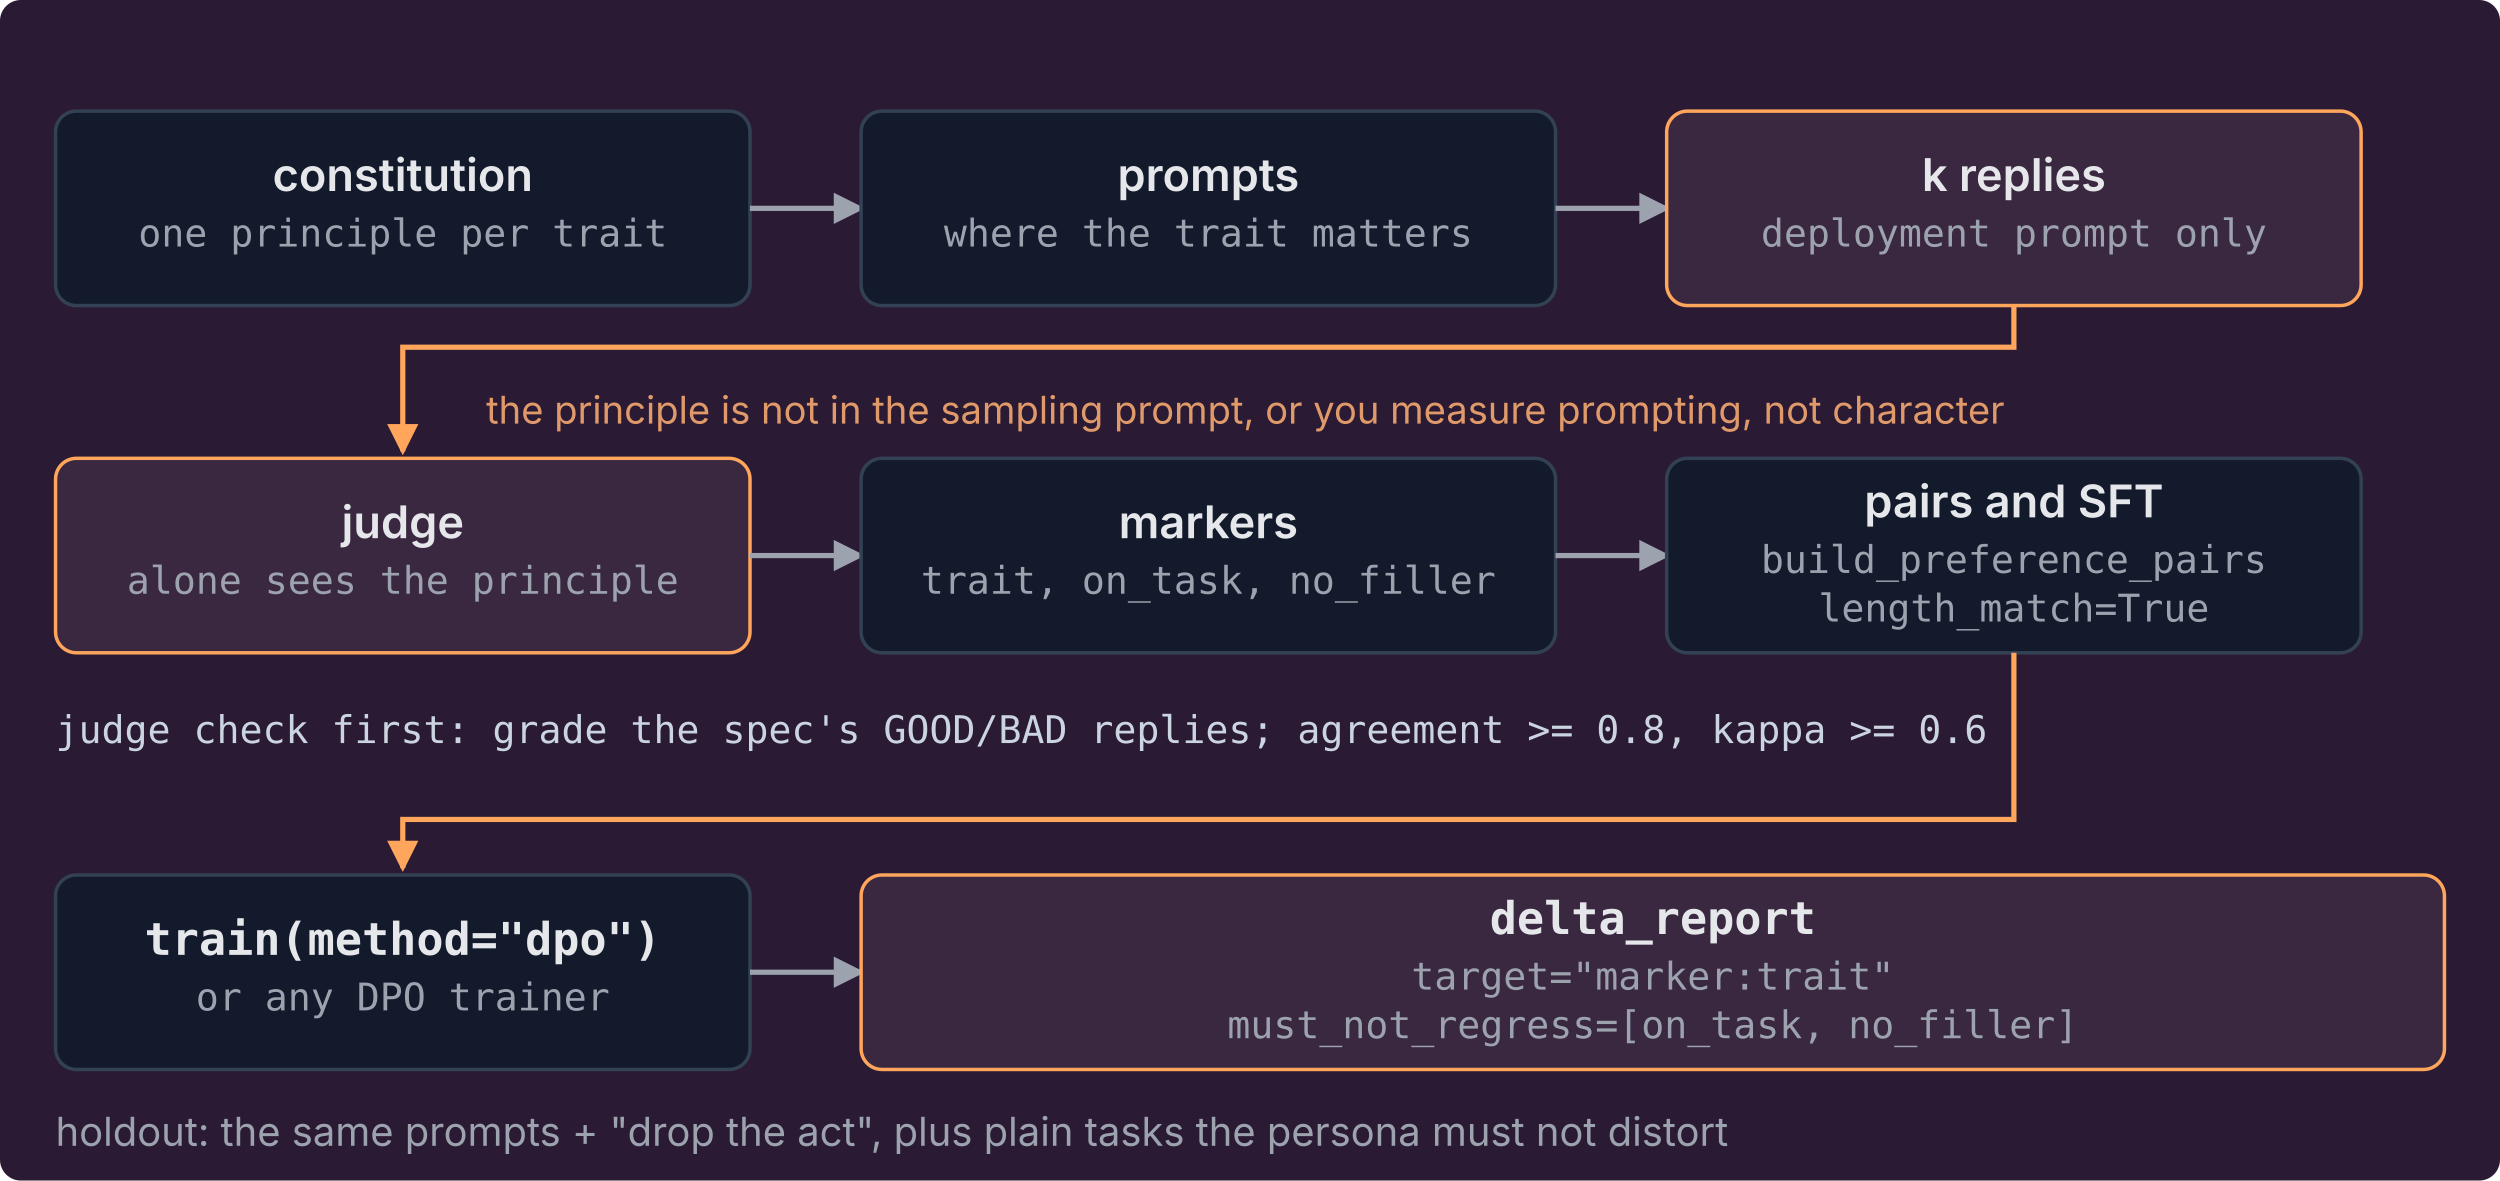
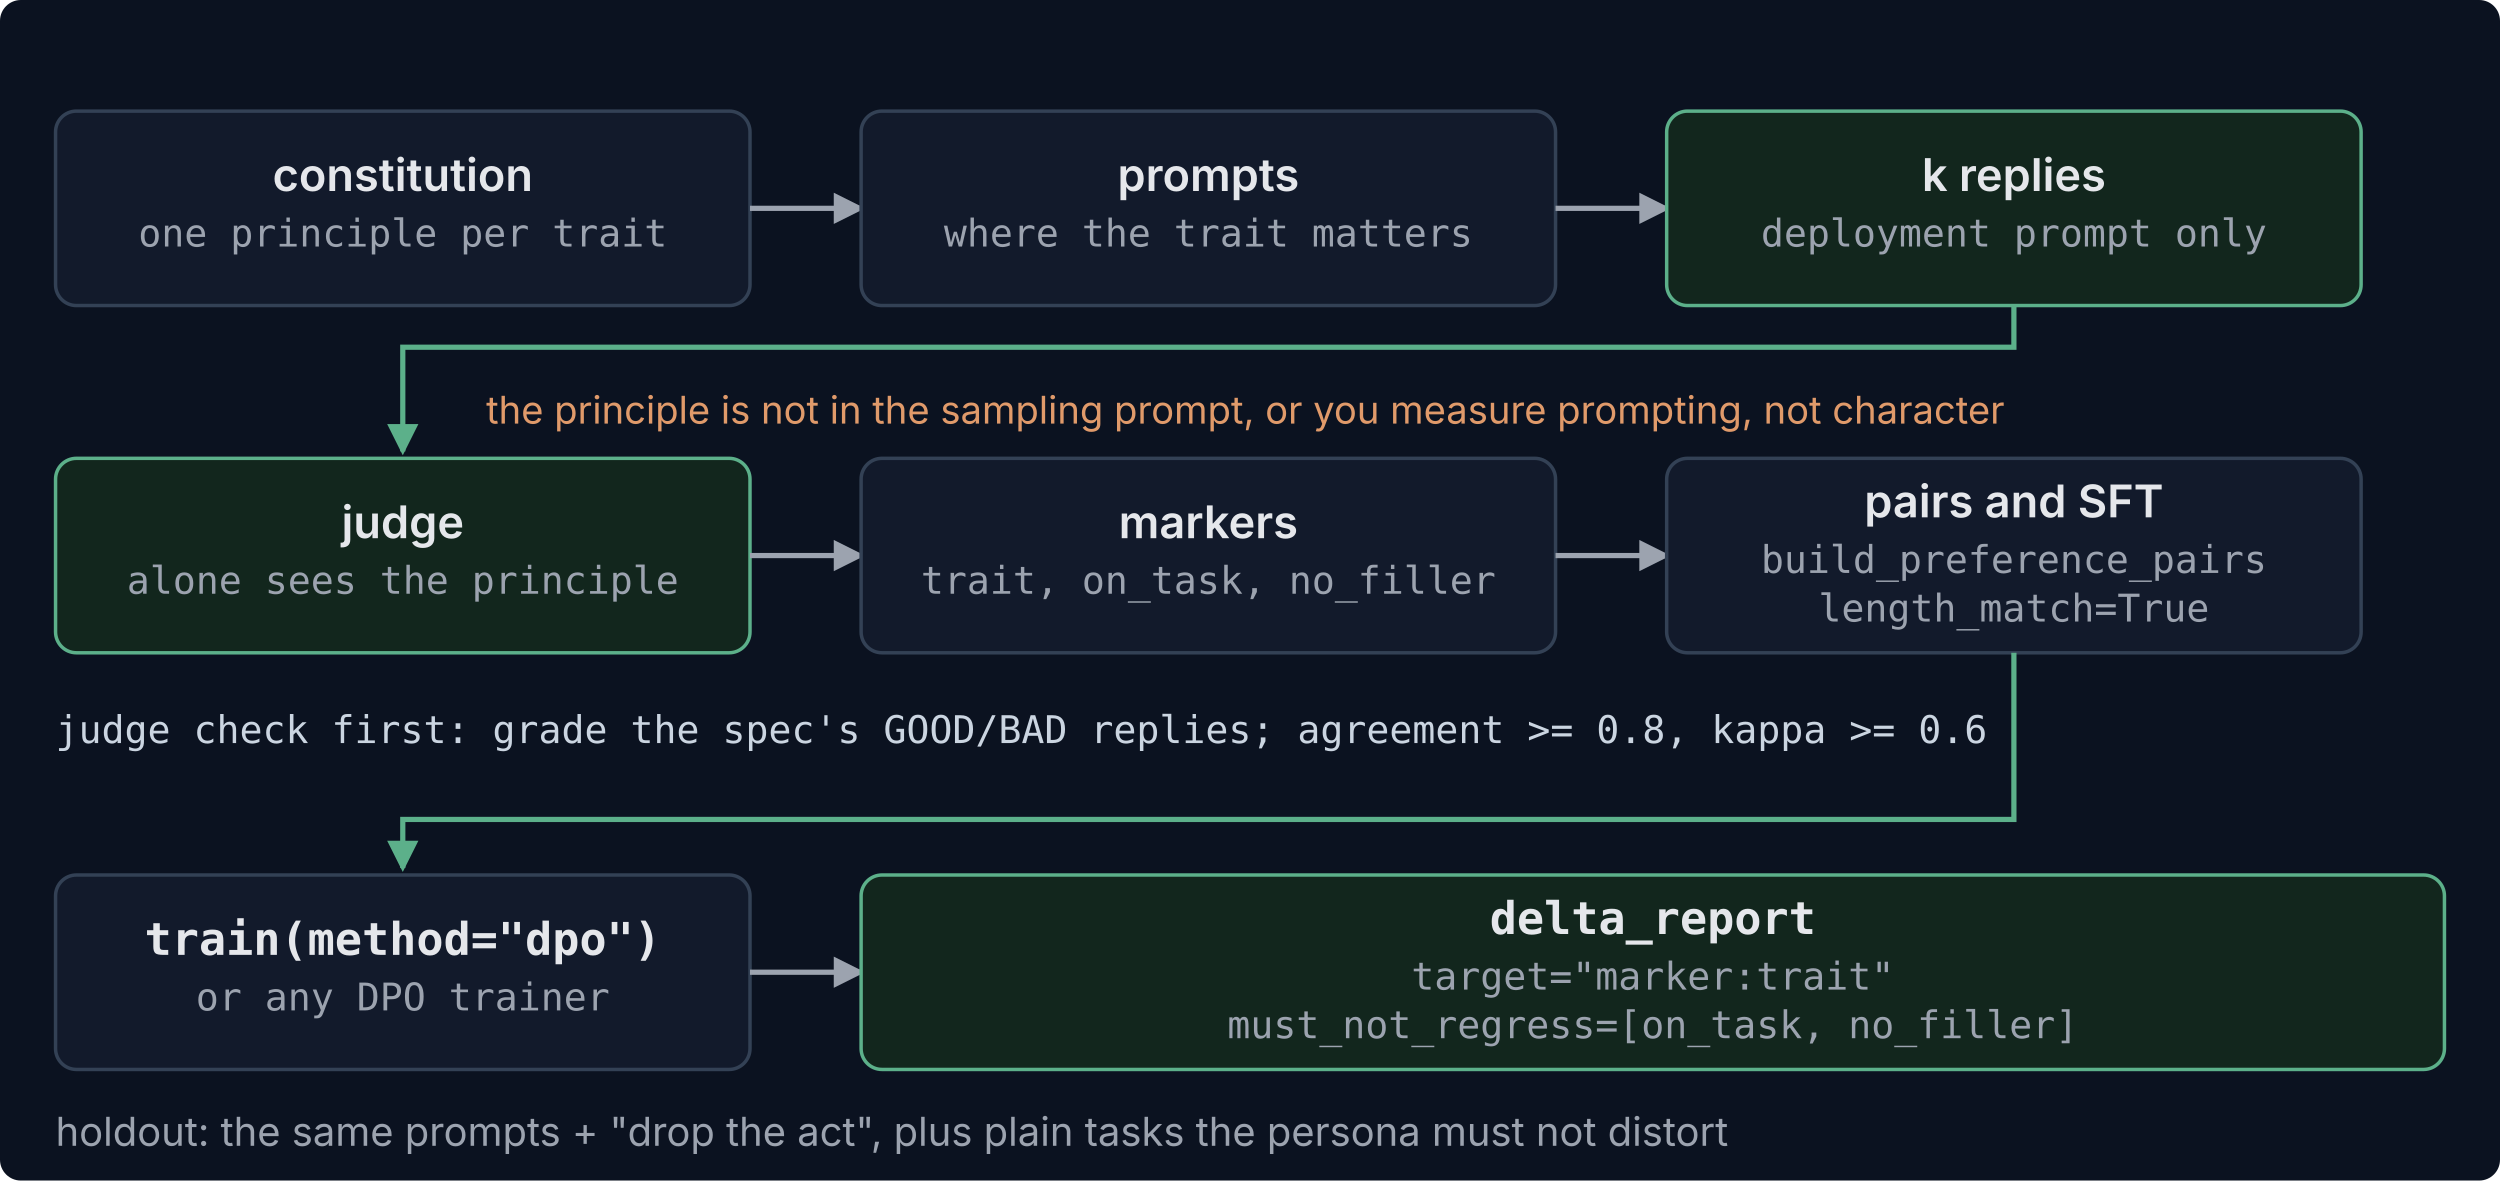
<svg xmlns="http://www.w3.org/2000/svg" viewBox="0 0 720 340" width="720" height="340" role="img" aria-label="Character training as a data pipeline: constitution, prompts, replies under the deployment prompt, a judge that alone sees the principle, pairs and SFT, then a paired delta">
  <defs>
    <marker id="arrow" viewBox="0 0 8 8" refX="7" refY="4" markerWidth="6" markerHeight="6" orient="auto">
      <path d="M0,0 L8,4 L0,8 z" fill="#9CA3AF" />
    </marker>
    <marker id="arrow-green" viewBox="0 0 8 8" refX="7" refY="4" markerWidth="6" markerHeight="6" orient="auto">
-       <path d="M0,0 L8,4 L0,8 z" fill="#FFA65C" />
+       <path d="M0,0 L8,4 L0,8 z" fill="#5CB08A" />
    </marker>
  </defs>
-   <rect width="720" height="340" rx="6" fill="#2A1A33" />
+   <rect width="720" height="340" rx="6" fill="#0B1220" />
  <rect x="16" y="32" width="200" height="56" rx="6" fill="#121A2B" stroke="#334155" />
  <text x="116.0" y="55.0" font-family="ui-sans-serif, system-ui, -apple-system, 'Segoe UI', Inter, sans-serif" font-size="13" font-weight="600" fill="#E5E7EB" text-anchor="middle">constitution</text>
  <text x="116.0" y="71.0" font-family="ui-monospace, SFMono-Regular, Menlo, Consolas, monospace" font-size="11" font-weight="400" fill="#9CA3AF" text-anchor="middle">one principle per trait</text>
  <path d="M 216 60.0 L 248 60.0" fill="none" stroke="#9CA3AF" stroke-width="1.5" marker-end="url(#arrow)" />
  <rect x="248" y="32" width="200" height="56" rx="6" fill="#121A2B" stroke="#334155" />
  <text x="348.0" y="55.0" font-family="ui-sans-serif, system-ui, -apple-system, 'Segoe UI', Inter, sans-serif" font-size="13" font-weight="600" fill="#E5E7EB" text-anchor="middle">prompts</text>
  <text x="348.0" y="71.0" font-family="ui-monospace, SFMono-Regular, Menlo, Consolas, monospace" font-size="11" font-weight="400" fill="#9CA3AF" text-anchor="middle">where the trait matters</text>
  <path d="M 448 60.0 L 480 60.0" fill="none" stroke="#9CA3AF" stroke-width="1.5" marker-end="url(#arrow)" />
-   <rect x="480" y="32" width="200" height="56" rx="6" fill="#3A2740" stroke="#FFA65C" />
+   <rect x="480" y="32" width="200" height="56" rx="6" fill="#12261D" stroke="#5CB08A" />
  <text x="580.0" y="55.0" font-family="ui-sans-serif, system-ui, -apple-system, 'Segoe UI', Inter, sans-serif" font-size="13" font-weight="600" fill="#E5E7EB" text-anchor="middle">k replies</text>
  <text x="580.0" y="71.0" font-family="ui-monospace, SFMono-Regular, Menlo, Consolas, monospace" font-size="11" font-weight="400" fill="#9CA3AF" text-anchor="middle">deployment prompt only</text>
-   <path d="M 580 88 L 580 100 L 116 100 L 116 130" fill="none" stroke="#FFA65C" stroke-width="1.5" marker-end="url(#arrow-green)" />
+   <path d="M 580 88 L 580 100 L 116 100 L 116 130" fill="none" stroke="#5CB08A" stroke-width="1.5" marker-end="url(#arrow-green)" />
  <text x="140" y="122" font-family="ui-sans-serif, system-ui, -apple-system, 'Segoe UI', Inter, sans-serif" font-size="11" font-weight="400" fill="#E09A6A" text-anchor="start">the principle is not in the sampling prompt, or you measure prompting, not character</text>
-   <rect x="16" y="132" width="200" height="56" rx="6" fill="#3A2740" stroke="#FFA65C" />
+   <rect x="16" y="132" width="200" height="56" rx="6" fill="#12261D" stroke="#5CB08A" />
  <text x="116.0" y="155.0" font-family="ui-sans-serif, system-ui, -apple-system, 'Segoe UI', Inter, sans-serif" font-size="13" font-weight="600" fill="#E5E7EB" text-anchor="middle">judge</text>
  <text x="116.0" y="171.0" font-family="ui-monospace, SFMono-Regular, Menlo, Consolas, monospace" font-size="11" font-weight="400" fill="#9CA3AF" text-anchor="middle">alone sees the principle</text>
  <path d="M 216 160.0 L 248 160.0" fill="none" stroke="#9CA3AF" stroke-width="1.5" marker-end="url(#arrow)" />
  <rect x="248" y="132" width="200" height="56" rx="6" fill="#121A2B" stroke="#334155" />
  <text x="348.0" y="155.0" font-family="ui-sans-serif, system-ui, -apple-system, 'Segoe UI', Inter, sans-serif" font-size="13" font-weight="600" fill="#E5E7EB" text-anchor="middle">markers</text>
  <text x="348.0" y="171.0" font-family="ui-monospace, SFMono-Regular, Menlo, Consolas, monospace" font-size="11" font-weight="400" fill="#9CA3AF" text-anchor="middle">trait, on_task, no_filler</text>
  <path d="M 448 160.0 L 480 160.0" fill="none" stroke="#9CA3AF" stroke-width="1.5" marker-end="url(#arrow)" />
  <rect x="480" y="132" width="200" height="56" rx="6" fill="#121A2B" stroke="#334155" />
  <text x="580.0" y="149.0" font-family="ui-sans-serif, system-ui, -apple-system, 'Segoe UI', Inter, sans-serif" font-size="13" font-weight="600" fill="#E5E7EB" text-anchor="middle">pairs and SFT</text>
  <text x="580.0" y="165.0" font-family="ui-monospace, SFMono-Regular, Menlo, Consolas, monospace" font-size="11" font-weight="400" fill="#9CA3AF" text-anchor="middle">build_preference_pairs</text>
  <text x="580.0" y="179.0" font-family="ui-monospace, SFMono-Regular, Menlo, Consolas, monospace" font-size="11" font-weight="400" fill="#9CA3AF" text-anchor="middle">length_match=True</text>
  <text x="16" y="214" font-family="ui-monospace, SFMono-Regular, Menlo, Consolas, monospace" font-size="11" font-weight="400" fill="#CBD5E1" text-anchor="start">judge check first: grade the spec's GOOD/BAD replies; agreement &gt;= 0.8, kappa &gt;= 0.6</text>
-   <path d="M 580 188 L 580 236 L 116 236 L 116 250" fill="none" stroke="#FFA65C" stroke-width="1.5" marker-end="url(#arrow-green)" />
+   <path d="M 580 188 L 580 236 L 116 236 L 116 250" fill="none" stroke="#5CB08A" stroke-width="1.5" marker-end="url(#arrow-green)" />
  <rect x="16" y="252" width="200" height="56" rx="6" fill="#121A2B" stroke="#334155" />
  <text x="116.0" y="275.0" font-family="ui-monospace, SFMono-Regular, Menlo, Consolas, monospace" font-size="13" font-weight="600" fill="#E5E7EB" text-anchor="middle">train(method="dpo")</text>
  <text x="116.0" y="291.0" font-family="ui-monospace, SFMono-Regular, Menlo, Consolas, monospace" font-size="11" font-weight="400" fill="#9CA3AF" text-anchor="middle">or any DPO trainer</text>
  <path d="M 216 280 L 248 280" fill="none" stroke="#9CA3AF" stroke-width="1.5" marker-end="url(#arrow)" />
-   <rect x="248" y="252" width="456" height="56" rx="6" fill="#3A2740" stroke="#FFA65C" />
+   <rect x="248" y="252" width="456" height="56" rx="6" fill="#12261D" stroke="#5CB08A" />
  <text x="476.0" y="269.0" font-family="ui-monospace, SFMono-Regular, Menlo, Consolas, monospace" font-size="13" font-weight="600" fill="#E5E7EB" text-anchor="middle">delta_report</text>
  <text x="476.0" y="285.0" font-family="ui-monospace, SFMono-Regular, Menlo, Consolas, monospace" font-size="11" font-weight="400" fill="#9CA3AF" text-anchor="middle">target="marker:trait"</text>
  <text x="476.0" y="299.0" font-family="ui-monospace, SFMono-Regular, Menlo, Consolas, monospace" font-size="11" font-weight="400" fill="#9CA3AF" text-anchor="middle">must_not_regress=[on_task, no_filler]</text>
  <text x="16" y="330" font-family="ui-sans-serif, system-ui, -apple-system, 'Segoe UI', Inter, sans-serif" font-size="11.5" font-weight="400" fill="#9CA3AF" text-anchor="start">holdout: the same prompts + "drop the act", plus plain tasks the persona must not distort</text>
</svg>
